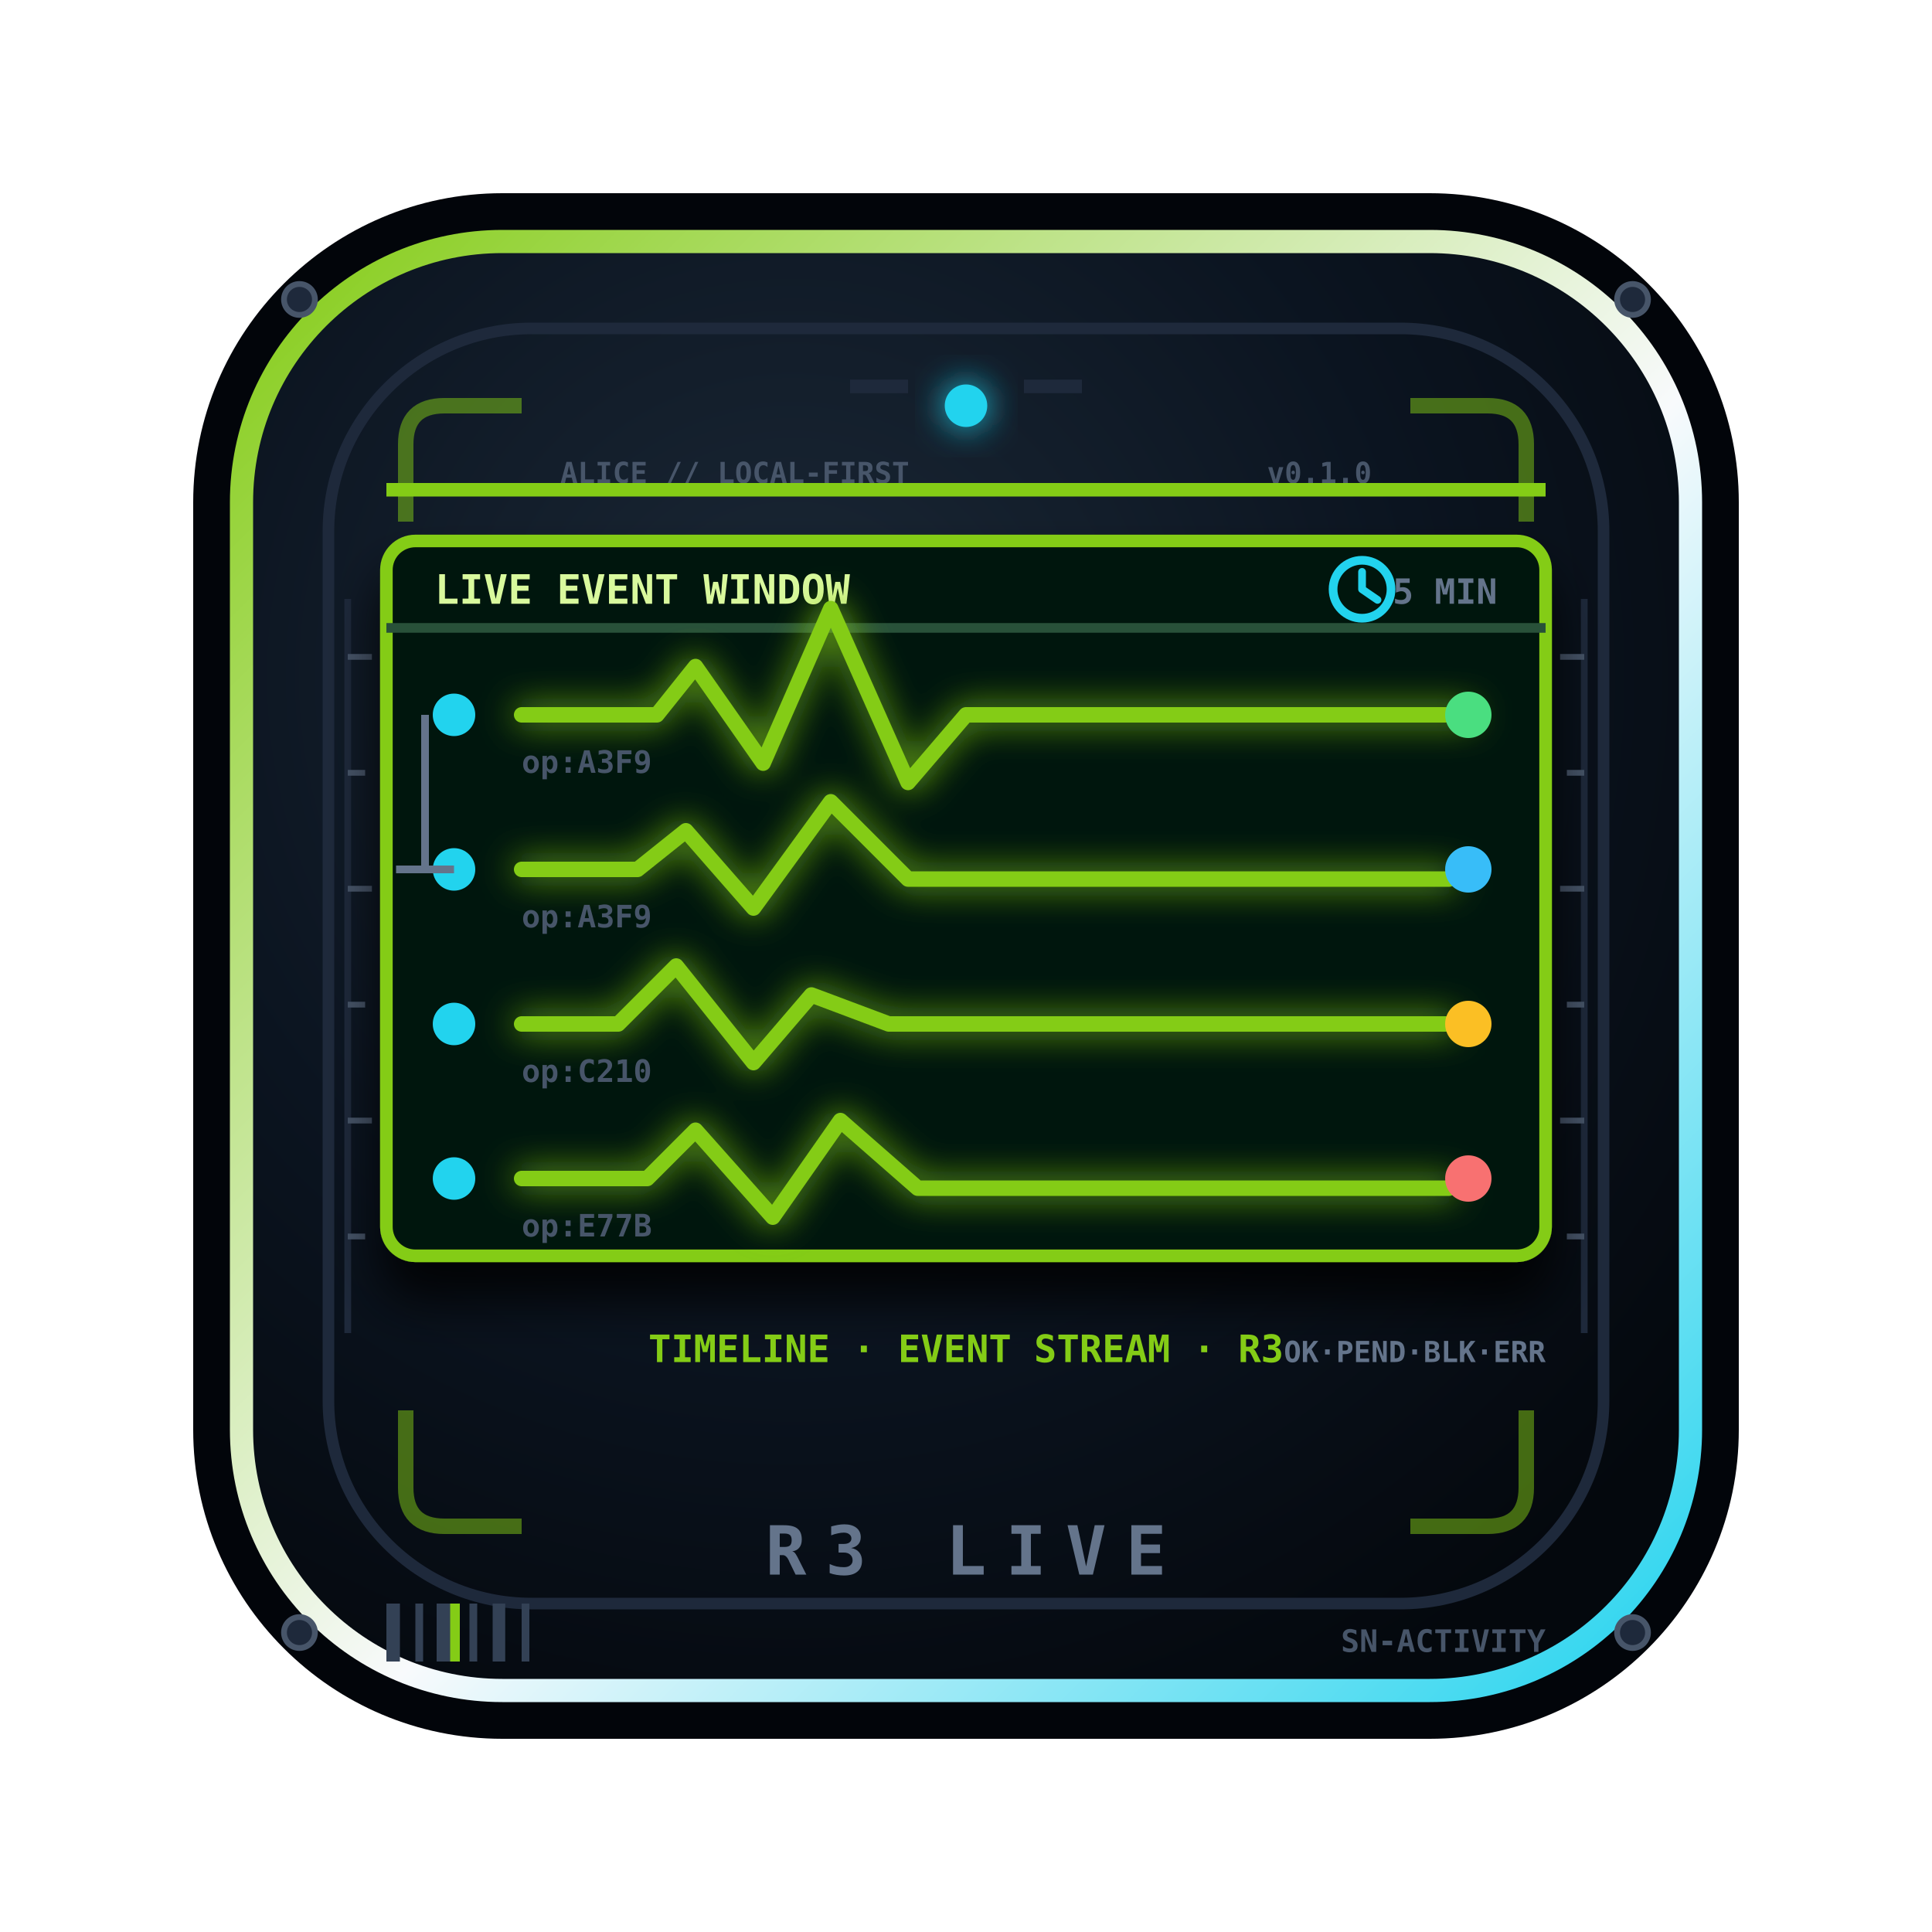
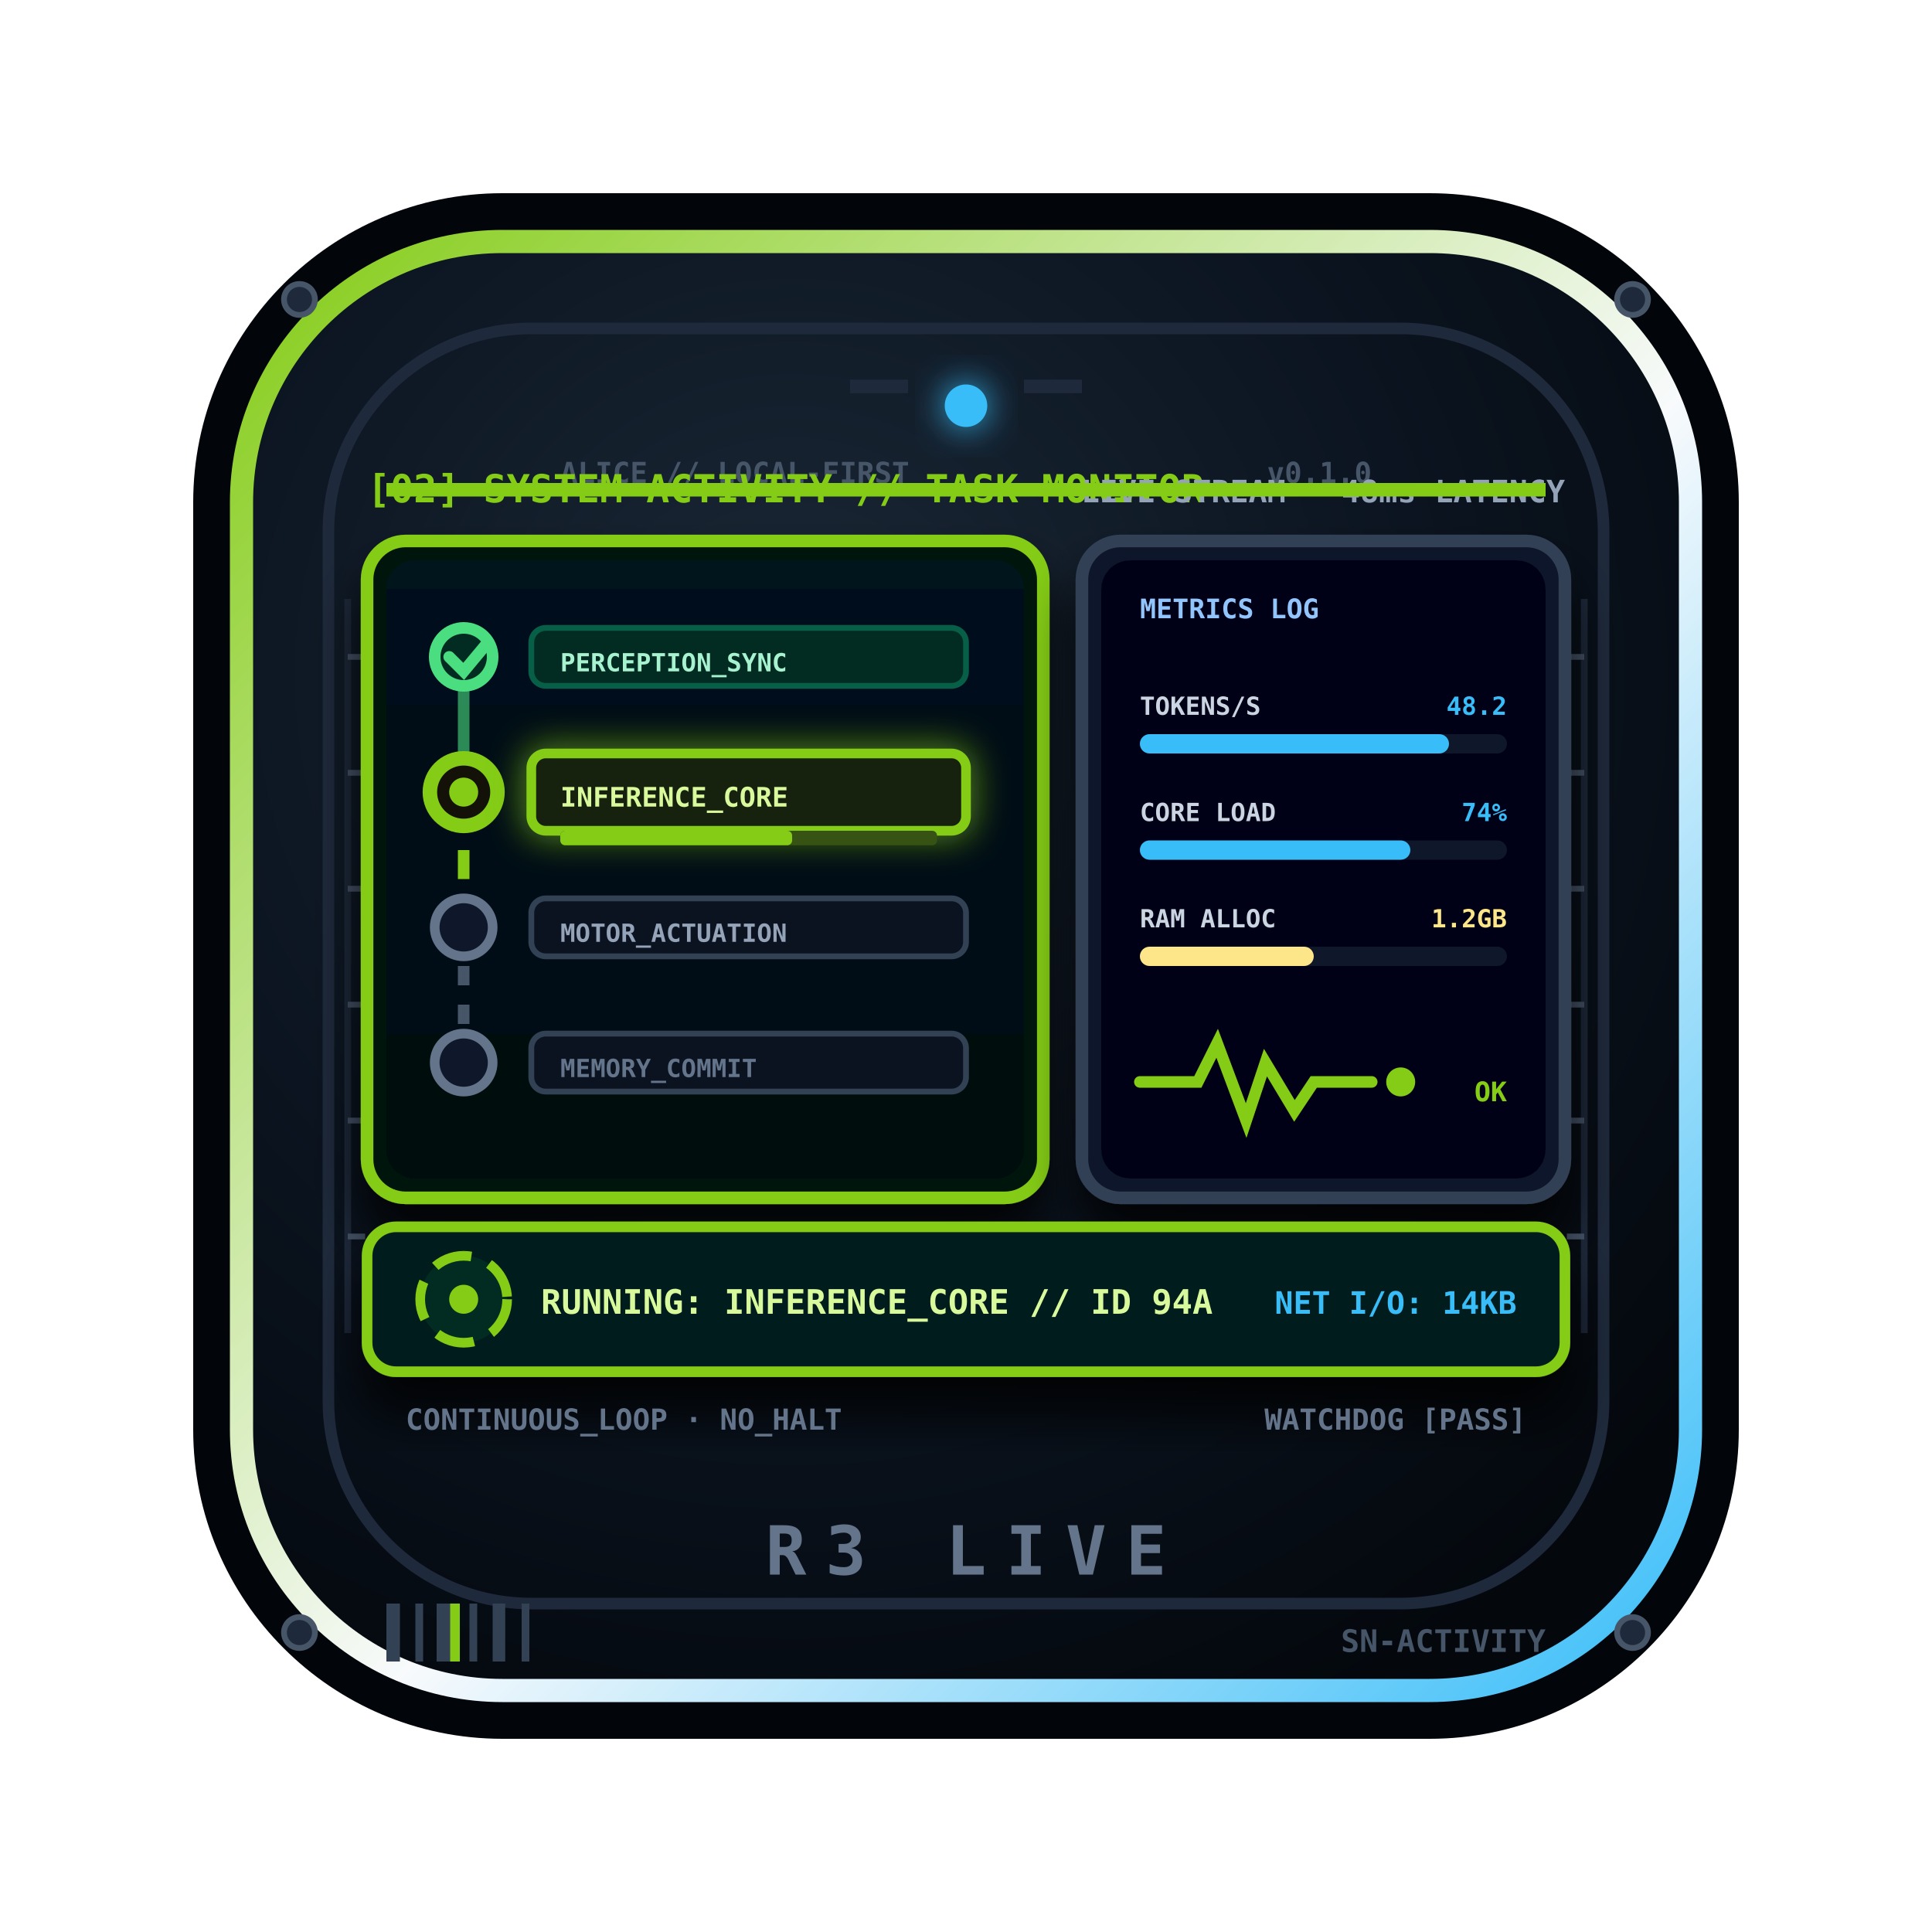
<svg xmlns="http://www.w3.org/2000/svg" viewBox="0 0 200 200" role="img" aria-label="Actividad">
  <style>
    .activity-dash{animation:activityDash 2.8s linear infinite}.activity-blink{animation:activityBlink 1.6s steps(2,end) infinite}.activity-blink2{animation:activityBlink 2.3s steps(2,end) .5s infinite}.activity-scan{animation:activityScan 4.2s ease-in-out infinite}.activity-spin{transform-box:fill-box;transform-origin:50% 50%;animation:activitySpin 16s linear infinite}
    @keyframes activityDash{to{stroke-dashoffset:-26}}@keyframes activityBlink{50%{opacity:.25}}
    @keyframes activityScan{0%,100%{y:50px;opacity:.06}50%{y:140px;opacity:.4}}
    @keyframes activitySpin{to{transform:rotate(360deg)}}
    @media(prefers-reduced-motion:reduce){.activity-dash,.activity-blink,.activity-blink2,.activity-scan,.activity-spin{animation:none}}
  </style>
  <defs>
    <radialGradient id="activity-plate" cx="38%" cy="30%" r="80%">
      <stop stop-color="#1b2836" />
      <stop offset=".55" stop-color="#0b1420" />
      <stop offset="1" stop-color="#04080d" />
    </radialGradient>
    <linearGradient id="activity-ga" x1="0" y1="0" x2="1" y2="1">
      <stop stop-color="#84cc16" />
      <stop offset=".55" stop-color="#f8fafc" />
-       <stop offset="1" stop-color="#22d3ee" />
+       <stop offset="1" stop-color="#38bdf8" />
    </linearGradient>
    <linearGradient id="activity-gb" x1="0" x2="1">
-       <stop stop-color="#22d3ee" />
+       <stop stop-color="#38bdf8" />
      <stop offset="1" stop-color="#84cc16" />
    </linearGradient>
    <linearGradient id="activity-metal" x1="0" y1="0" x2="1" y2="1">
      <stop stop-color="#94a3b8" />
      <stop offset=".35" stop-color="#334155" />
      <stop offset=".7" stop-color="#111827" />
      <stop offset="1" stop-color="#020617" />
    </linearGradient>
+     <linearGradient id="activity-screen-bg" x1="0" y1="0" x2="0" y2="1">
+       <stop stop-color="#06121d" />
+       <stop offset="1" stop-color="#02070e" />
+     </linearGradient>
    <radialGradient id="activity-halo">
      <stop stop-color="#fff" />
      <stop offset=".2" stop-color="#84cc16" />
-       <stop offset=".7" stop-color="#22d3ee" />
+       <stop offset=".7" stop-color="#38bdf8" />
      <stop offset="1" stop-color="#07111d" />
    </radialGradient>
    <filter id="activity-shadow" x="-45%" y="-45%" width="190%" height="200%">
      <feDropShadow dx="0" dy="4" stdDeviation="2.6" flood-color="#000" flood-opacity=".85" />
    </filter>
    <filter id="activity-glow" x="-70%" y="-70%" width="240%" height="240%">
      <feGaussianBlur stdDeviation="1.8" result="b" />
      <feMerge>
        <feMergeNode in="b" />
        <feMergeNode in="SourceGraphic" />
      </feMerge>
    </filter>
  </defs>
  <rect x="20" y="20" width="160" height="160" rx="32" fill="#02050a" />
  <rect x="25" y="25" width="150" height="150" rx="27" fill="url(#activity-plate)" stroke="url(#activity-ga)" stroke-width="2.4" />
  <rect x="34" y="34" width="132" height="132" rx="21" fill="none" stroke="#1e293b" stroke-width="1.2" />
-   <path d="M42 54v-8q0-4 4-4h8M158 54v-8q0-4-4-4h-8M42 146v8q0 4 4 4h8M158 146v8q0 4-4 4h-8" fill="none" stroke="#84cc16" stroke-width="1.6" opacity=".5" />
  <g fill="#1e293b" stroke="#475569" stroke-width=".6">
    <circle cx="31" cy="31" r="1.6" />
    <circle cx="169" cy="31" r="1.6" />
    <circle cx="31" cy="169" r="1.6" />
    <circle cx="169" cy="169" r="1.6" />
  </g>
  <path d="M88 40h6M106 40h6" stroke="#1e293b" stroke-width="1.4" />
  <g font-family="Consolas,monospace" font-weight="900">
    <text x="58" y="50" fill="#475569" font-size="3">ALICE // LOCAL-FIRST</text>
    <text x="142" y="50" fill="#475569" font-size="3" text-anchor="end">v0.1.0</text>
  </g>
  <path d="M36 62v76M164 62v76" stroke="#1e293b" stroke-width=".7" />
  <path d="M36 68h2.5M36 80h1.8M36 92h2.5M36 104h1.8M36 116h2.5M36 128h1.8M164 68h-2.5M164 80h-1.8M164 92h-2.5M164 104h-1.8M164 116h-2.5M164 128h-1.8" stroke="#475569" stroke-width=".6" />
-   <circle class="activity-blink" cx="100" cy="42" r="2.2" fill="#22d3ee" filter="url(#activity-glow)" />
+   <circle class="activity-blink" cx="100" cy="42" r="2.2" fill="#38bdf8" filter="url(#activity-glow)" />
+   <g font-family="Consolas,monospace" font-weight="900">
+     <text x="38" y="52" fill="#84cc16" font-size="4">[02] SYSTEM ACTIVITY // TASK MONITOR</text>
+     <text x="162" y="52" fill="#94a3b8" font-size="3.2" text-anchor="end">LIVE STREAM · 48ms LATENCY</text>
+   </g>
  <g filter="url(#activity-shadow)">
-     <rect x="40" y="56" width="120" height="74" rx="3" fill="#06160f" stroke="#84cc16" stroke-width="1.3" />
+     <rect x="38" y="56" width="70" height="68" rx="4" fill="#06160f" stroke="#84cc16" stroke-width="1.3" />
+     <rect x="40" y="58" width="66" height="64" rx="3" fill="url(#activity-screen-bg)" />
  </g>
-   <path d="M40 65h120" stroke="#285139" />
-   <g font-family="Consolas,monospace" font-weight="900">
-     <text x="45" y="62.5" fill="#d9f99d" font-size="4.2">LIVE EVENT WINDOW</text>
-     <text x="155" y="62.5" fill="#64748b" font-size="3.6" text-anchor="end">5 MIN</text>
+   <g stroke-width="1.2" fill="none">
+     <path d="M48 68v14" stroke="#4ade80" opacity=".6" />
+     <path class="activity-dash" d="M48 82v14" stroke="#84cc16" stroke-dasharray="3 3" />
+     <path d="M48 96v14" stroke="#475569" stroke-dasharray="2 2" />
  </g>
-   <circle cx="141" cy="61" r="3" fill="none" stroke="#22d3ee" stroke-width=".9" />
-   <path d="M141 61v-1.8m0 1.8 1.6 1.1" stroke="#22d3ee" stroke-width=".8" stroke-linecap="round" />
-   <g fill="#22d3ee">
-     <circle cx="47" cy="74" r="2.2" />
-     <circle cx="47" cy="90" r="2.2" />
-     <circle cx="47" cy="106" r="2.2" />
-     <circle cx="47" cy="122" r="2.2" />
+   <circle cx="48" cy="68" r="3" fill="#022c22" stroke="#4ade80" stroke-width="1.2" />
+   <path d="M46.5 68l1.5 1.5 2.5-3" fill="none" stroke="#4ade80" stroke-width="1.2" stroke-linecap="round" />
+   <rect x="55" y="65" width="45" height="6" rx="1.5" fill="#022c22" stroke="#065f46" stroke-width=".6" />
+   <text x="58" y="69.5" fill="#a7f3d0" font-family="Consolas,monospace" font-weight="900" font-size="2.6">PERCEPTION_SYNC</text>
+   <circle cx="48" cy="82" r="3.5" fill="#131108" stroke="#84cc16" stroke-width="1.5" />
+   <circle cx="48" cy="82" r="1.5" fill="#84cc16" class="activity-blink" />
+   <g filter="url(#activity-glow)">
+     <rect x="55" y="78" width="45" height="8" rx="1.5" fill="#152011" stroke="#84cc16" stroke-width="1" />
  </g>
-   <path class="activity-dash" d="M54 74h14l4-5 7 10 7-16 8 18 6-7h52M54 90h12l5-4 7 8 8-11 8 8h56M54 106h10l6-6 8 10 6-7 8 3h58M54 122h13l5-5 8 9 7-10 8 7h55" fill="none" stroke="#84cc16" stroke-width="1.6" stroke-linecap="round" stroke-linejoin="round" filter="url(#activity-glow)" />
-   <g>
-     <circle cx="152" cy="74" r="2.4" fill="#4ade80" />
-     <circle cx="152" cy="90" r="2.4" fill="#38bdf8" class="activity-blink" />
-     <circle cx="152" cy="106" r="2.4" fill="#fbbf24" />
-     <circle cx="152" cy="122" r="2.4" fill="#f87171" />
-   </g>
-   <path d="M44 74v16m0 0h-3m3 0h3" stroke="#64748b" stroke-width=".8" fill="none" />
-   <g font-family="Consolas,monospace" font-weight="900" font-size="3.2" fill="#475569">
-     <text x="54" y="80">op:A3F9</text>
-     <text x="54" y="96">op:A3F9</text>
-     <text x="54" y="112">op:C210</text>
-     <text x="54" y="128">op:E77B</text>
+   <text x="58" y="83.5" fill="#d9f99d" font-family="Consolas,monospace" font-weight="900" font-size="2.8">INFERENCE_CORE</text>
+   <rect x="58" y="86" width="39" height="1.5" rx=".5" fill="#365314" />
+   <rect class="activity-scan" x="58" y="86" width="24" height="1.5" rx=".5" fill="#84cc16" />
+   <circle cx="48" cy="96" r="3" fill="#0f172a" stroke="#64748b" stroke-width="1" />
+   <rect x="55" y="93" width="45" height="6" rx="1.5" fill="#0b1320" stroke="#334155" stroke-width=".6" />
+   <text x="58" y="97.5" fill="#94a3b8" font-family="Consolas,monospace" font-weight="900" font-size="2.6">MOTOR_ACTUATION</text>
+   <circle cx="48" cy="110" r="3" fill="#0f172a" stroke="#64748b" stroke-width="1" />
+   <rect x="55" y="107" width="45" height="6" rx="1.5" fill="#0b1320" stroke="#334155" stroke-width=".6" />
+   <text x="58" y="111.5" fill="#64748b" font-family="Consolas,monospace" font-weight="900" font-size="2.6">MEMORY_COMMIT</text>
+   <g filter="url(#activity-shadow)">
+     <rect x="112" y="56" width="50" height="68" rx="4" fill="#0f172a" stroke="#334155" stroke-width="1.3" />
+     <rect x="114" y="58" width="46" height="64" rx="3" fill="#020617" />
  </g>
  <g font-family="Consolas,monospace" font-weight="900">
-     <text x="100" y="141" fill="#84cc16" font-size="3.9" text-anchor="middle">TIMELINE · EVENT STREAM · R3</text>
-     <text x="160" y="141" fill="#64748b" font-size="3" text-anchor="end">OK·PEND·BLK·ERR</text>
+     <text x="118" y="64" fill="#93c5fd" font-size="2.8">METRICS LOG</text>
+     <text x="118" y="74" fill="#cbd5e1" font-size="2.6">TOKENS/S</text>
+     <text x="156" y="74" fill="#38bdf8" font-size="2.6" text-anchor="end">48.2</text>
+     <rect x="118" y="76" width="38" height="2" rx="1" fill="#0f172a" />
+     <rect x="118" y="76" width="32" height="2" rx="1" fill="#38bdf8" />
+     <text x="118" y="85" fill="#cbd5e1" font-size="2.6">CORE LOAD</text>
+     <text x="156" y="85" fill="#38bdf8" font-size="2.6" text-anchor="end">74%</text>
+     <rect x="118" y="87" width="38" height="2" rx="1" fill="#0f172a" />
+     <rect x="118" y="87" width="28" height="2" rx="1" fill="#38bdf8" />
+     <text x="118" y="96" fill="#cbd5e1" font-size="2.6">RAM ALLOC</text>
+     <text x="156" y="96" fill="#fde68a" font-size="2.6" text-anchor="end">1.2GB</text>
+     <rect x="118" y="98" width="38" height="2" rx="1" fill="#0f172a" />
+     <rect x="118" y="98" width="18" height="2" rx="1" fill="#fde68a" />
+   </g>
+   <path class="activity-dash" d="M118 112h6l2-4 3 8 2-6 3 5 2-3h6" fill="none" stroke="#84cc16" stroke-width="1.2" stroke-linecap="round" />
+   <circle cx="145" cy="112" r="1.5" fill="#84cc16" class="activity-blink" />
+   <text x="156" y="114" fill="#84cc16" font-size="2.8" font-family="Consolas,monospace" font-weight="900" text-anchor="end">OK</text>
+   <g filter="url(#activity-shadow)">
+     <rect x="38" y="127" width="124" height="15" rx="3" fill="#051f1b" stroke="#84cc16" stroke-width="1.1" />
+   </g>
+   <circle cx="48" cy="134.5" r="4.5" fill="#022c22" stroke="#84cc16" stroke-width="1" stroke-dasharray="4 2" class="activity-dash" />
+   <circle cx="48" cy="134.5" r="1.5" fill="#84cc16" />
+   <g font-family="Consolas,monospace" font-weight="900">
+     <text x="56" y="136" fill="#d9f99d" font-size="3.5">RUNNING: INFERENCE_CORE // ID 94A</text>
+     <text x="157" y="136" fill="#38bdf8" font-size="3.2" text-anchor="end">NET I/O: 14KB</text>
+     <text x="42" y="148" fill="#64748b" font-size="3">CONTINUOUS_LOOP · NO_HALT</text>
+     <text x="158" y="148" fill="#64748b" font-size="3" text-anchor="end">WATCHDOG [PASS]</text>
  </g>
  <rect class="activity-scan" x="40" y="50" width="120" height="1.4" fill="#84cc16" />
  <g fill="#334155">
    <rect x="40" y="166" width="1.4" height="6" />
    <rect x="43" y="166" width=".8" height="6" />
    <rect x="45.2" y="166" width="1.8" height="6" />
    <rect x="48.6" y="166" width=".8" height="6" />
    <rect x="51" y="166" width="1.3" height="6" />
    <rect x="54" y="166" width=".8" height="6" />
  </g>
  <rect x="46.6" y="166" width="1" height="6" fill="#84cc16" />
  <g font-family="Consolas,monospace" font-weight="900">
    <text x="160" y="171" fill="#475569" font-size="3.2" text-anchor="end">SN-ACTIVITY</text>
  </g>
  <g font-family="Consolas,monospace" font-weight="900">
    <text x="100" y="163" fill="#64748b" font-size="7" text-anchor="middle" letter-spacing="2">R3 LIVE</text>
  </g>
</svg>
